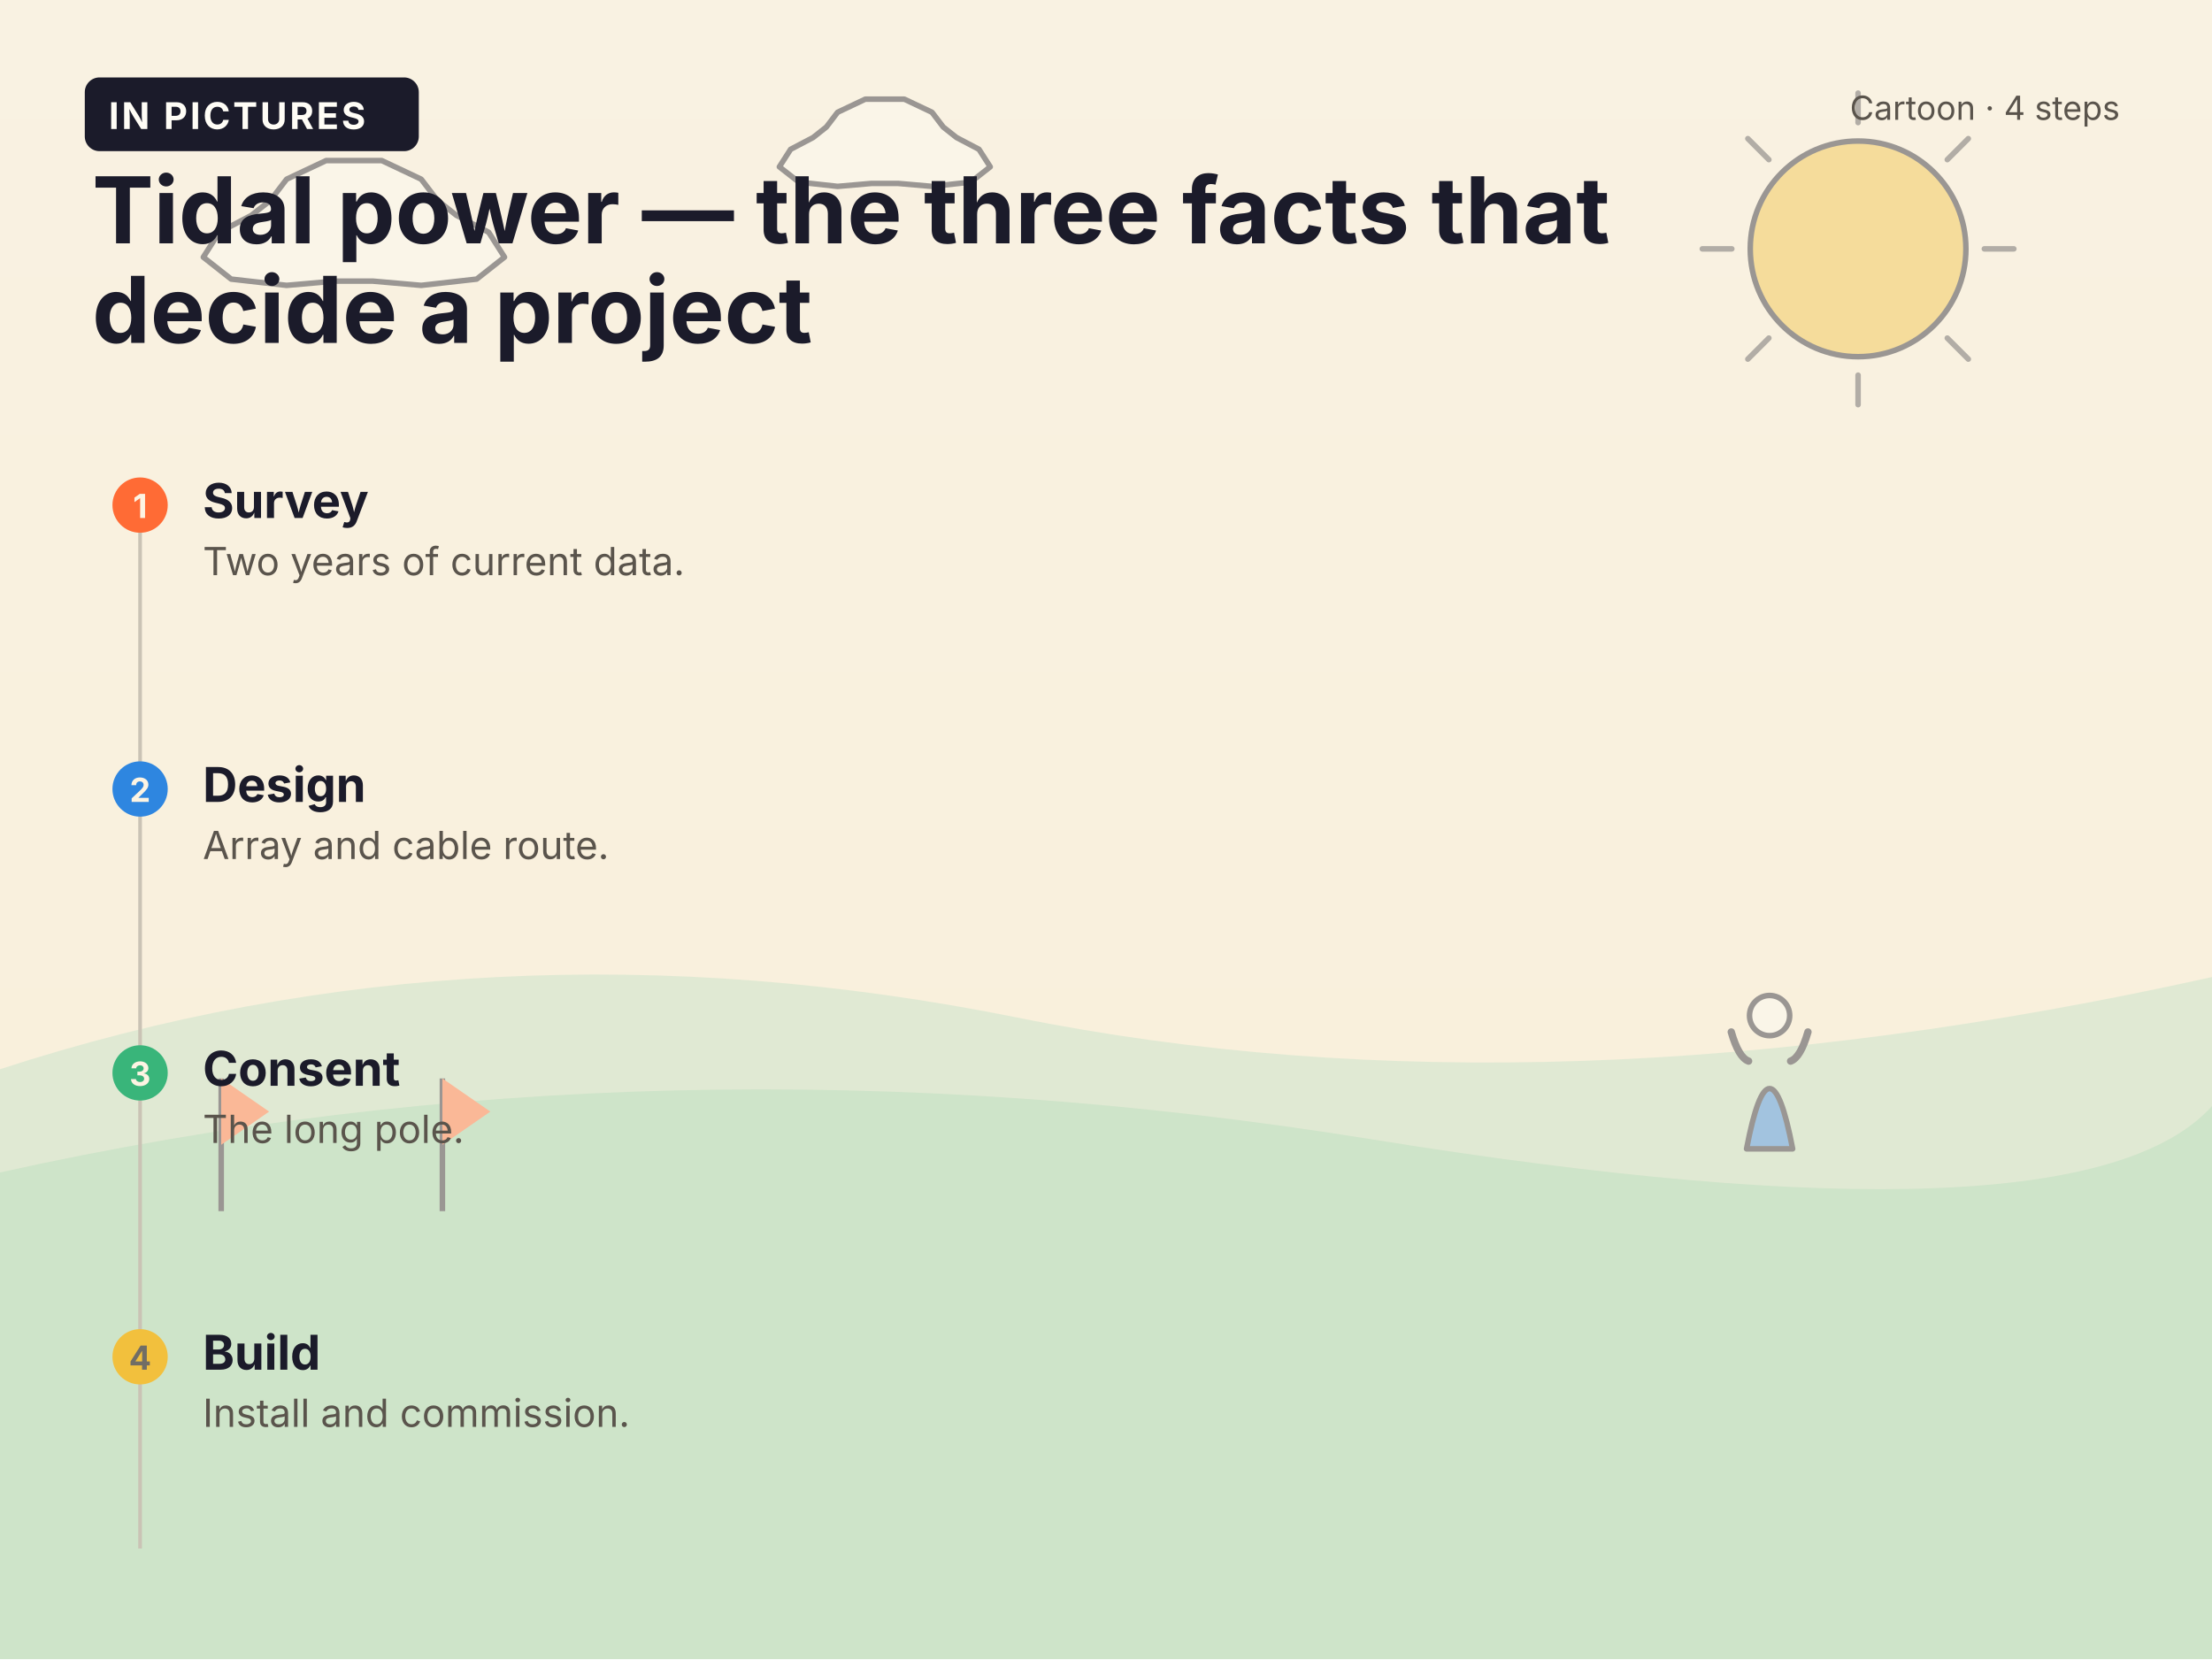
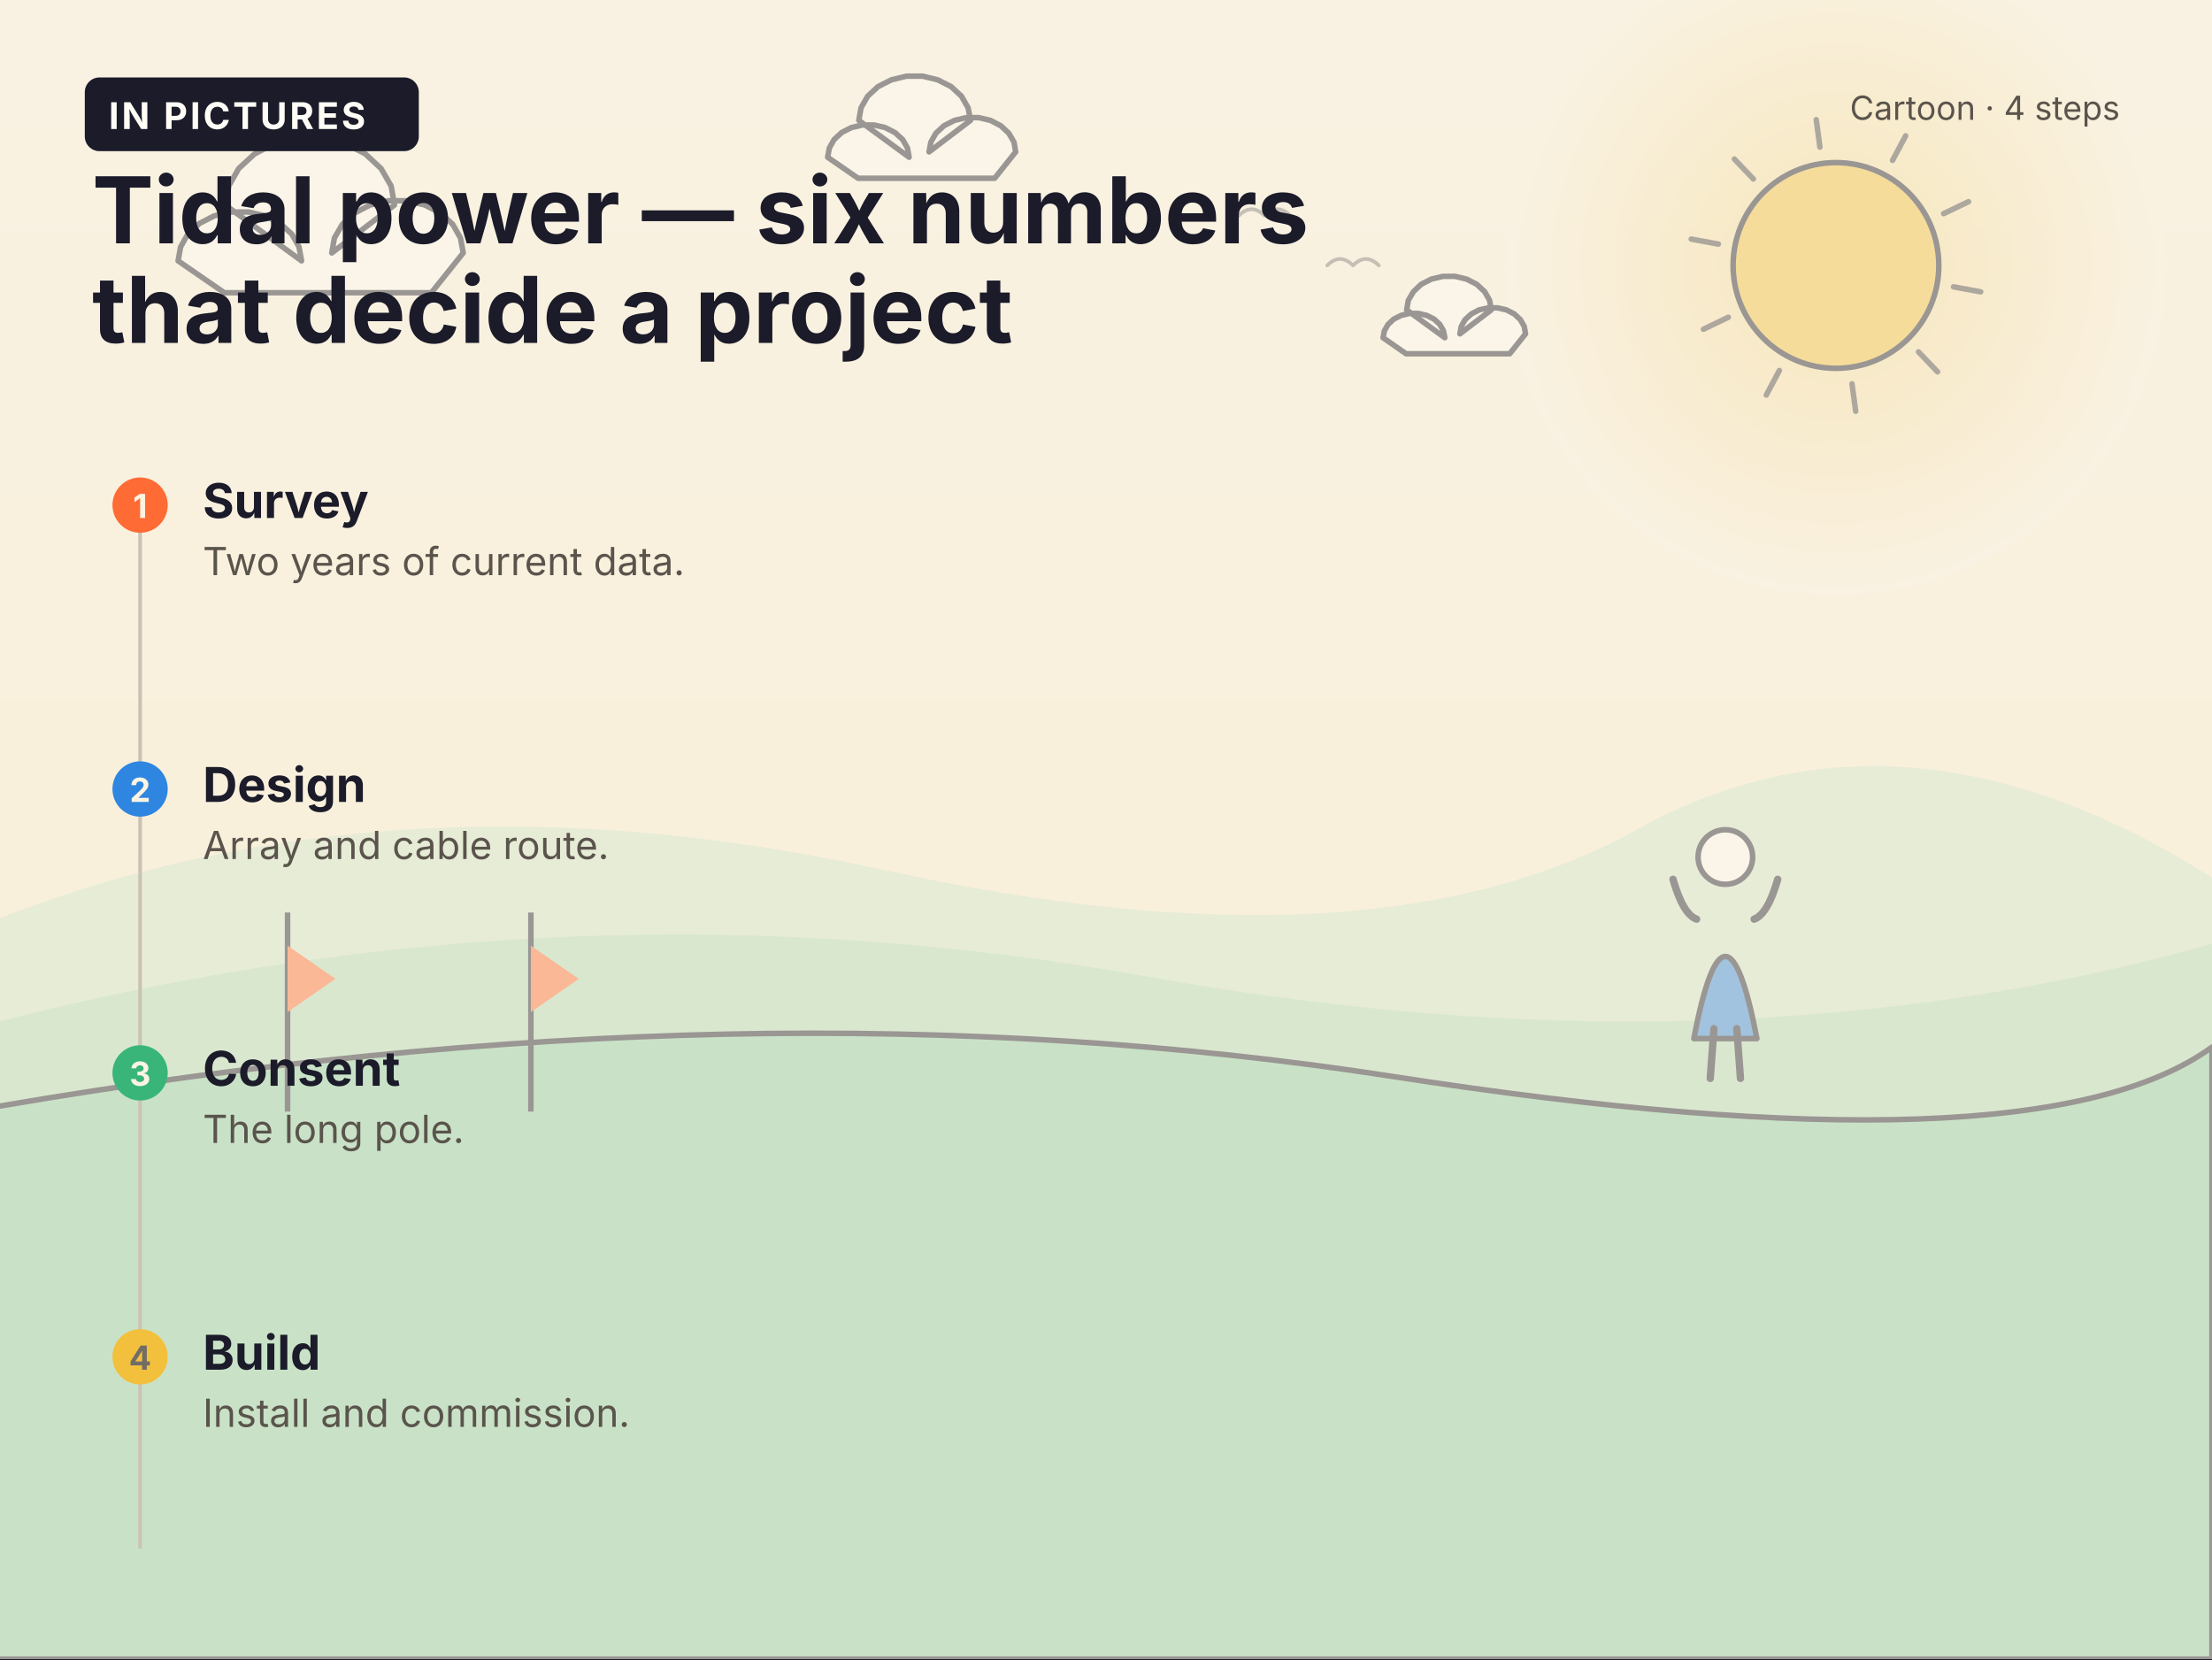
<svg xmlns="http://www.w3.org/2000/svg" width="1200" height="900" viewBox="0 0 1200 900" role="img" aria-labelledby="gfx-title gfx-desc" data-template="process" data-preset="cartoon" data-detail="standard">
  <defs>
    <filter id="stick" x="-30%" y="-30%" width="160%" height="170%">
      <feDropShadow dx="0" dy="6" stdDeviation="0" flood-color="#000000" flood-opacity="0.16" />
    </filter>
  </defs>
  <linearGradient id="sky" x1="0" y1="0" x2="0" y2="1">
-     <stop offset="0" stop-color="#fdf5e7" />
-     <stop offset="1" stop-color="#fbeed2" />
+     <stop offset="0" stop-color="#fdf6e8" />
+     <stop offset="1" stop-color="#fbebc8" />
  </linearGradient>
  <rect width="1200" height="900" fill="url(#sky)" />
-   <circle cx="1008.0" cy="135.0" r="58.5" fill="#f2c03d" />
-   <circle cx="1008.0" cy="135.0" r="58.5" fill="none" stroke="#1b1b2a" stroke-width="3" />
-   <line x1="1076.5" y1="135.0" x2="1092.5" y2="135.0" stroke="#1b1b2a" stroke-width="3" opacity="0.75" stroke-linecap="round" />
-   <line x1="1056.4" y1="183.4" x2="1067.8" y2="194.8" stroke="#1b1b2a" stroke-width="3" opacity="0.75" stroke-linecap="round" />
-   <line x1="1008.0" y1="203.5" x2="1008.0" y2="219.5" stroke="#1b1b2a" stroke-width="3" opacity="0.75" stroke-linecap="round" />
-   <line x1="959.6" y1="183.4" x2="948.2" y2="194.8" stroke="#1b1b2a" stroke-width="3" opacity="0.75" stroke-linecap="round" />
-   <line x1="939.5" y1="135.0" x2="923.5" y2="135.0" stroke="#1b1b2a" stroke-width="3" opacity="0.75" stroke-linecap="round" />
-   <line x1="959.6" y1="86.6" x2="948.2" y2="75.2" stroke="#1b1b2a" stroke-width="3" opacity="0.75" stroke-linecap="round" />
-   <line x1="1008.0" y1="66.5" x2="1008.0" y2="50.5" stroke="#1b1b2a" stroke-width="3" opacity="0.75" stroke-linecap="round" />
-   <line x1="1056.4" y1="86.6" x2="1067.8" y2="75.2" stroke="#1b1b2a" stroke-width="3" opacity="0.75" stroke-linecap="round" />
-   <path d="M265.1 126.0 L273.7 139.5 L258.6 151.4 L228.5 154.8 L202.3 152.5 L181.7 152.5 L155.5 154.8 L125.4 151.4 L110.3 139.5 L118.9 126.0 L136.4 116.8 L146.7 108.7 L155.5 97.2 L176.9 87.1 L207.1 87.1 L228.5 97.2 L237.3 108.7 L247.6 116.8 Z" fill="#fffdf6" stroke="#1b1b2a" stroke-width="3" stroke-linecap="round" stroke-linejoin="round" />
-   <path d="M531.1 81.0 L537.2 90.5 L526.6 98.8 L505.6 101.1 L487.2 99.5 L472.8 99.5 L454.4 101.1 L433.4 98.8 L422.8 90.5 L428.9 81.0 L441.1 74.6 L448.3 68.9 L454.4 60.9 L469.4 53.8 L490.6 53.8 L505.6 60.9 L511.7 68.9 L518.9 74.6 Z" fill="#fffdf6" stroke="#1b1b2a" stroke-width="3" stroke-linecap="round" stroke-linejoin="round" />
-   <path d="M0 580.0 Q 264.0 494.0 552.0 552.0 T 1200 530.0 L 1200 900 L 0 900" fill="#c2e1c3" />
-   <path d="M0 636.0 Q 360.0 556.0 744.0 618.0 T 1200 600.0 L 1200 900 L 0 900" fill="#97d3ac" />
-   <circle cx="960.0" cy="550.9" r="10.9" fill="#fffdf6" stroke="#1b1b2a" stroke-width="3" />
-   <path d="M947.5 623.2 Q 960.0 557.8 972.5 623.2 Z Z" fill="#2e86e0" stroke="#1b1b2a" stroke-width="3" stroke-linecap="round" stroke-linejoin="round" />
-   <path d="M948.6 575.6 Q 943.2 573.7 939.2 559.8" fill="none" stroke="#1b1b2a" stroke-width="4" stroke-linecap="round" stroke-linejoin="round" />
-   <path d="M971.4 575.6 Q 976.8 573.7 980.8 559.8" fill="none" stroke="#1b1b2a" stroke-width="4" stroke-linecap="round" stroke-linejoin="round" />
-   <line x1="120.0" y1="657.0" x2="120.0" y2="585.0" stroke="#1b1b2a" stroke-width="3" />
-   <path d="M120 585 L 146 603 L 120 621 Z" fill="#ff6b35" />
-   <line x1="240.0" y1="657.0" x2="240.0" y2="585.0" stroke="#1b1b2a" stroke-width="3" />
-   <path d="M240 585 L 266 603 L 240 621 Z" fill="#ff6b35" />
+   <radialGradient id="sunGlow">
+     <stop offset="0" stop-color="#f6d47e" />
+     <stop offset="1" stop-color="#fdf5e7" />
+   </radialGradient>
+   <circle cx="996" cy="144" r="179" fill="url(#sunGlow)" opacity="0.85" />
+   <line x1="1059.8" y1="155.6" x2="1074.5" y2="158.3" stroke="#1b1b2a" stroke-width="3" opacity="0.80" stroke-linecap="round" />
+   <line x1="1040.8" y1="190.9" x2="1051.1" y2="201.7" stroke="#1b1b2a" stroke-width="3" opacity="0.80" stroke-linecap="round" />
+   <line x1="1004.7" y1="208.2" x2="1006.7" y2="223.1" stroke="#1b1b2a" stroke-width="3" opacity="0.80" stroke-linecap="round" />
+   <line x1="965.3" y1="201.0" x2="958.2" y2="214.3" stroke="#1b1b2a" stroke-width="3" opacity="0.80" stroke-linecap="round" />
+   <line x1="937.6" y1="172.1" x2="924.1" y2="178.6" stroke="#1b1b2a" stroke-width="3" opacity="0.80" stroke-linecap="round" />
+   <line x1="932.2" y1="132.4" x2="917.5" y2="129.7" stroke="#1b1b2a" stroke-width="3" opacity="0.80" stroke-linecap="round" />
+   <line x1="951.2" y1="97.1" x2="940.9" y2="86.3" stroke="#1b1b2a" stroke-width="3" opacity="0.80" stroke-linecap="round" />
+   <line x1="987.3" y1="79.8" x2="985.3" y2="64.9" stroke="#1b1b2a" stroke-width="3" opacity="0.80" stroke-linecap="round" />
+   <line x1="1026.7" y1="87.0" x2="1033.8" y2="73.7" stroke="#1b1b2a" stroke-width="3" opacity="0.80" stroke-linecap="round" />
+   <line x1="1054.4" y1="115.9" x2="1067.9" y2="109.4" stroke="#1b1b2a" stroke-width="3" opacity="0.80" stroke-linecap="round" />
+   <circle cx="996.0" cy="144.0" r="55.8" fill="#f2c03d" />
+   <circle cx="996.0" cy="144.0" r="55.8" fill="none" stroke="#1b1b2a" stroke-width="3" />
+   <path d="M96.6 141.5 L98.0 133.9 L101.9 127.0 L108.2 121.2 L116.2 117.1 L125.3 115.0 L134.9 115.0 L144.0 117.1 L152.0 121.2 L158.3 127.0 L162.2 133.9 L163.6 141.5 L122.2 111.2 L124.1 100.9 L129.5 91.4 L138.1 83.5 L149.1 77.8 L161.6 74.9 L174.7 74.9 L187.2 77.8 L198.2 83.5 L206.7 91.4 L212.2 100.9 L214.0 111.2 L180.0 137.2 L181.4 129.1 L185.7 121.7 L192.3 115.6 L200.8 111.2 L210.6 108.9 L220.7 108.9 L230.4 111.2 L239.0 115.6 L245.6 121.7 L249.8 129.1 L251.3 137.2 L234.0 158.8 L121.7 158.8 Z" fill="#fffdf6" stroke="#1b1b2a" stroke-width="3" stroke-linecap="round" stroke-linejoin="round" />
+   <path d="M449.0 85.3 L449.9 80.3 L452.5 75.7 L456.6 71.9 L461.9 69.2 L467.9 67.8 L474.2 67.8 L480.2 69.2 L485.5 71.9 L489.7 75.7 L492.3 80.3 L493.2 85.3 L465.9 65.3 L467.1 58.5 L470.7 52.2 L476.3 47.0 L483.6 43.3 L491.8 41.3 L500.5 41.3 L508.7 43.3 L516.0 47.0 L521.6 52.2 L525.2 58.5 L526.5 65.3 L504.0 82.4 L505.0 77.1 L507.7 72.3 L512.1 68.2 L517.8 65.3 L524.2 63.8 L530.9 63.8 L537.3 65.3 L542.9 68.2 L547.3 72.3 L550.1 77.1 L551.0 82.4 L539.6 96.7 L465.5 96.7 Z" fill="#fffdf6" stroke="#1b1b2a" stroke-width="3" stroke-linecap="round" stroke-linejoin="round" />
+   <path d="M750.3 183.2 L751.0 179.5 L753.0 176.0 L756.1 173.1 L760.1 171.1 L764.7 170.0 L769.4 170.0 L774.0 171.1 L778.0 173.1 L781.1 176.0 L783.1 179.5 L783.8 183.2 L763.1 168.1 L764.0 162.9 L766.8 158.2 L771.0 154.2 L776.5 151.4 L782.8 149.9 L789.3 149.9 L795.6 151.4 L801.1 154.2 L805.4 158.2 L808.1 162.9 L809.0 168.1 L792.0 181.1 L792.7 177.1 L794.8 173.4 L798.2 170.3 L802.4 168.1 L807.3 167.0 L812.4 167.0 L817.2 168.1 L821.5 170.3 L824.8 173.4 L826.9 177.1 L827.6 181.1 L819.0 191.9 L762.8 191.9 Z" fill="#fffdf6" stroke="#1b1b2a" stroke-width="3" stroke-linecap="round" stroke-linejoin="round" />
+   <path d="M672 117 q 7 -7 14 0 q 7 -7 14 0" fill="none" stroke="#1b1b2a" stroke-width="2" stroke-linecap="round" stroke-linejoin="round" opacity="0.55" />
+   <path d="M720 144 q 7 -7 14 0 q 7 -7 14 0" fill="none" stroke="#1b1b2a" stroke-width="2" stroke-linecap="round" stroke-linejoin="round" opacity="0.55" />
+   <path d="M0 498.0 Q 216.0 414.0 480.0 472.0 T 888.0 450.0 T 1200 476.0 L 1200 900 L 0 900" fill="#d1e6cb" />
+   <path d="M0 554.0 Q 312.0 474.0 624.0 530.0 T 1200 512.0 L 1200 900 L 0 900" fill="#b2dcbb" />
+   <path d="M0 600.0 Q 408 530.0 756.0 584.0 T 1200 568.0 L 1200 900 L 0 900" fill="#8bcfa6" stroke="#1b1b2a" stroke-width="3" stroke-linecap="round" stroke-linejoin="round" />
+   <circle cx="936.0" cy="464.9" r="14.8" fill="#fffdf6" stroke="#1b1b2a" stroke-width="3" />
+   <path d="M918.9 563.4 Q 936.0 474.3 953.1 563.4 Z Z" fill="#2e86e0" stroke="#1b1b2a" stroke-width="3" stroke-linecap="round" stroke-linejoin="round" />
+   <path d="M929.8 558.0 L 927.8 585.0" fill="none" stroke="#1b1b2a" stroke-width="4" stroke-linecap="round" stroke-linejoin="round" />
+   <path d="M942.2 558.0 L 944.2 585.0" fill="none" stroke="#1b1b2a" stroke-width="4" stroke-linecap="round" stroke-linejoin="round" />
+   <path d="M920.4 498.6 Q 913.0 495.9 907.6 477.0" fill="none" stroke="#1b1b2a" stroke-width="4" stroke-linecap="round" stroke-linejoin="round" />
+   <path d="M951.6 498.6 Q 959.0 495.9 964.4 477.0" fill="none" stroke="#1b1b2a" stroke-width="4" stroke-linecap="round" stroke-linejoin="round" />
+   <line x1="156.0" y1="603.0" x2="156.0" y2="495.0" stroke="#1b1b2a" stroke-width="3" />
+   <path d="M156 513 L 182 531 L 156 549 Z" fill="#ff6b35" />
+   <line x1="288.0" y1="603.0" x2="288.0" y2="495.0" stroke="#1b1b2a" stroke-width="3" />
+   <path d="M288 513 L 314 531 L 288 549 Z" fill="#ff6b35" />
  <rect x="0.0" y="0.0" width="1200.0" height="900.0" fill="#f7efde" opacity="0.58" />
  <rect x="46.0" y="42.0" width="181.2" height="40.0" rx="8.0" fill="#1b1b2a" />
  <text x="59.0" y="70.0" font-family="'Inter var','Inter','DejaVu Sans','Helvetica Neue',Arial,sans-serif" font-size="20" font-weight="700" fill="#fffdf6" letter-spacing="1.4">IN PICTURES</text>
  <text x="1150.0" y="65.0" font-family="'Inter var','Inter','DejaVu Sans','Helvetica Neue',Arial,sans-serif" font-size="18" font-weight="400" fill="#5a544c" text-anchor="end">Cartoon · 4 steps</text>
-   <text x="50.0" y="132.0" font-family="'Inter var','Inter','DejaVu Sans','Helvetica Neue',Arial,sans-serif" font-size="50" font-weight="700" fill="#1b1b2a">Tidal power — the three facts that</text>
-   <text x="50.0" y="186.0" font-family="'Inter var','Inter','DejaVu Sans','Helvetica Neue',Arial,sans-serif" font-size="50" font-weight="700" fill="#1b1b2a">decide a project</text>
+   <text x="50.0" y="132.0" font-family="'Inter var','Inter','DejaVu Sans','Helvetica Neue',Arial,sans-serif" font-size="50" font-weight="700" fill="#1b1b2a">Tidal power — six numbers</text>
+   <text x="50.0" y="186.0" font-family="'Inter var','Inter','DejaVu Sans','Helvetica Neue',Arial,sans-serif" font-size="50" font-weight="700" fill="#1b1b2a">that decide a project</text>
  <line x1="76.0" y1="260.0" x2="76.0" y2="840.0" stroke="#cac3b5" stroke-width="2" />
  <circle cx="76.0" cy="274.0" r="15.0" fill="#ff6b35" />
  <text x="76.0" y="281.0" font-family="'Inter var','Inter','DejaVu Sans','Helvetica Neue',Arial,sans-serif" font-size="18" font-weight="700" fill="#fdf4e3" text-anchor="middle">1</text>
  <text x="110.0" y="281.0" font-family="'Inter var','Inter','DejaVu Sans','Helvetica Neue',Arial,sans-serif" font-size="26" font-weight="700" fill="#1b1b2a">Survey</text>
  <text x="110.0" y="312.0" font-family="'Inter var','Inter','DejaVu Sans','Helvetica Neue',Arial,sans-serif" font-size="21" font-weight="400" fill="#5a544c">Two years of current data.</text>
  <circle cx="76.0" cy="428.0" r="15.0" fill="#2e86e0" />
  <text x="76.0" y="435.0" font-family="'Inter var','Inter','DejaVu Sans','Helvetica Neue',Arial,sans-serif" font-size="18" font-weight="700" fill="#fdf4e3" text-anchor="middle">2</text>
  <text x="110.0" y="435.0" font-family="'Inter var','Inter','DejaVu Sans','Helvetica Neue',Arial,sans-serif" font-size="26" font-weight="700" fill="#1b1b2a">Design</text>
  <text x="110.0" y="466.0" font-family="'Inter var','Inter','DejaVu Sans','Helvetica Neue',Arial,sans-serif" font-size="21" font-weight="400" fill="#5a544c">Array and cable route.</text>
  <circle cx="76.0" cy="582.0" r="15.0" fill="#39b57a" />
  <text x="76.0" y="589.0" font-family="'Inter var','Inter','DejaVu Sans','Helvetica Neue',Arial,sans-serif" font-size="18" font-weight="700" fill="#fdf4e3" text-anchor="middle">3</text>
  <text x="110.0" y="589.0" font-family="'Inter var','Inter','DejaVu Sans','Helvetica Neue',Arial,sans-serif" font-size="26" font-weight="700" fill="#1b1b2a">Consent</text>
  <text x="110.0" y="620.0" font-family="'Inter var','Inter','DejaVu Sans','Helvetica Neue',Arial,sans-serif" font-size="21" font-weight="400" fill="#5a544c">The long pole.</text>
  <circle cx="76.0" cy="736.0" r="15.0" fill="#f2c03d" />
  <text x="76.0" y="743.0" font-family="'Inter var','Inter','DejaVu Sans','Helvetica Neue',Arial,sans-serif" font-size="18" font-weight="700" fill="#716d65" text-anchor="middle">4</text>
  <text x="110.0" y="743.0" font-family="'Inter var','Inter','DejaVu Sans','Helvetica Neue',Arial,sans-serif" font-size="26" font-weight="700" fill="#1b1b2a">Build</text>
  <text x="110.0" y="774.0" font-family="'Inter var','Inter','DejaVu Sans','Helvetica Neue',Arial,sans-serif" font-size="21" font-weight="400" fill="#5a544c">Install and commission.</text>
</svg>
